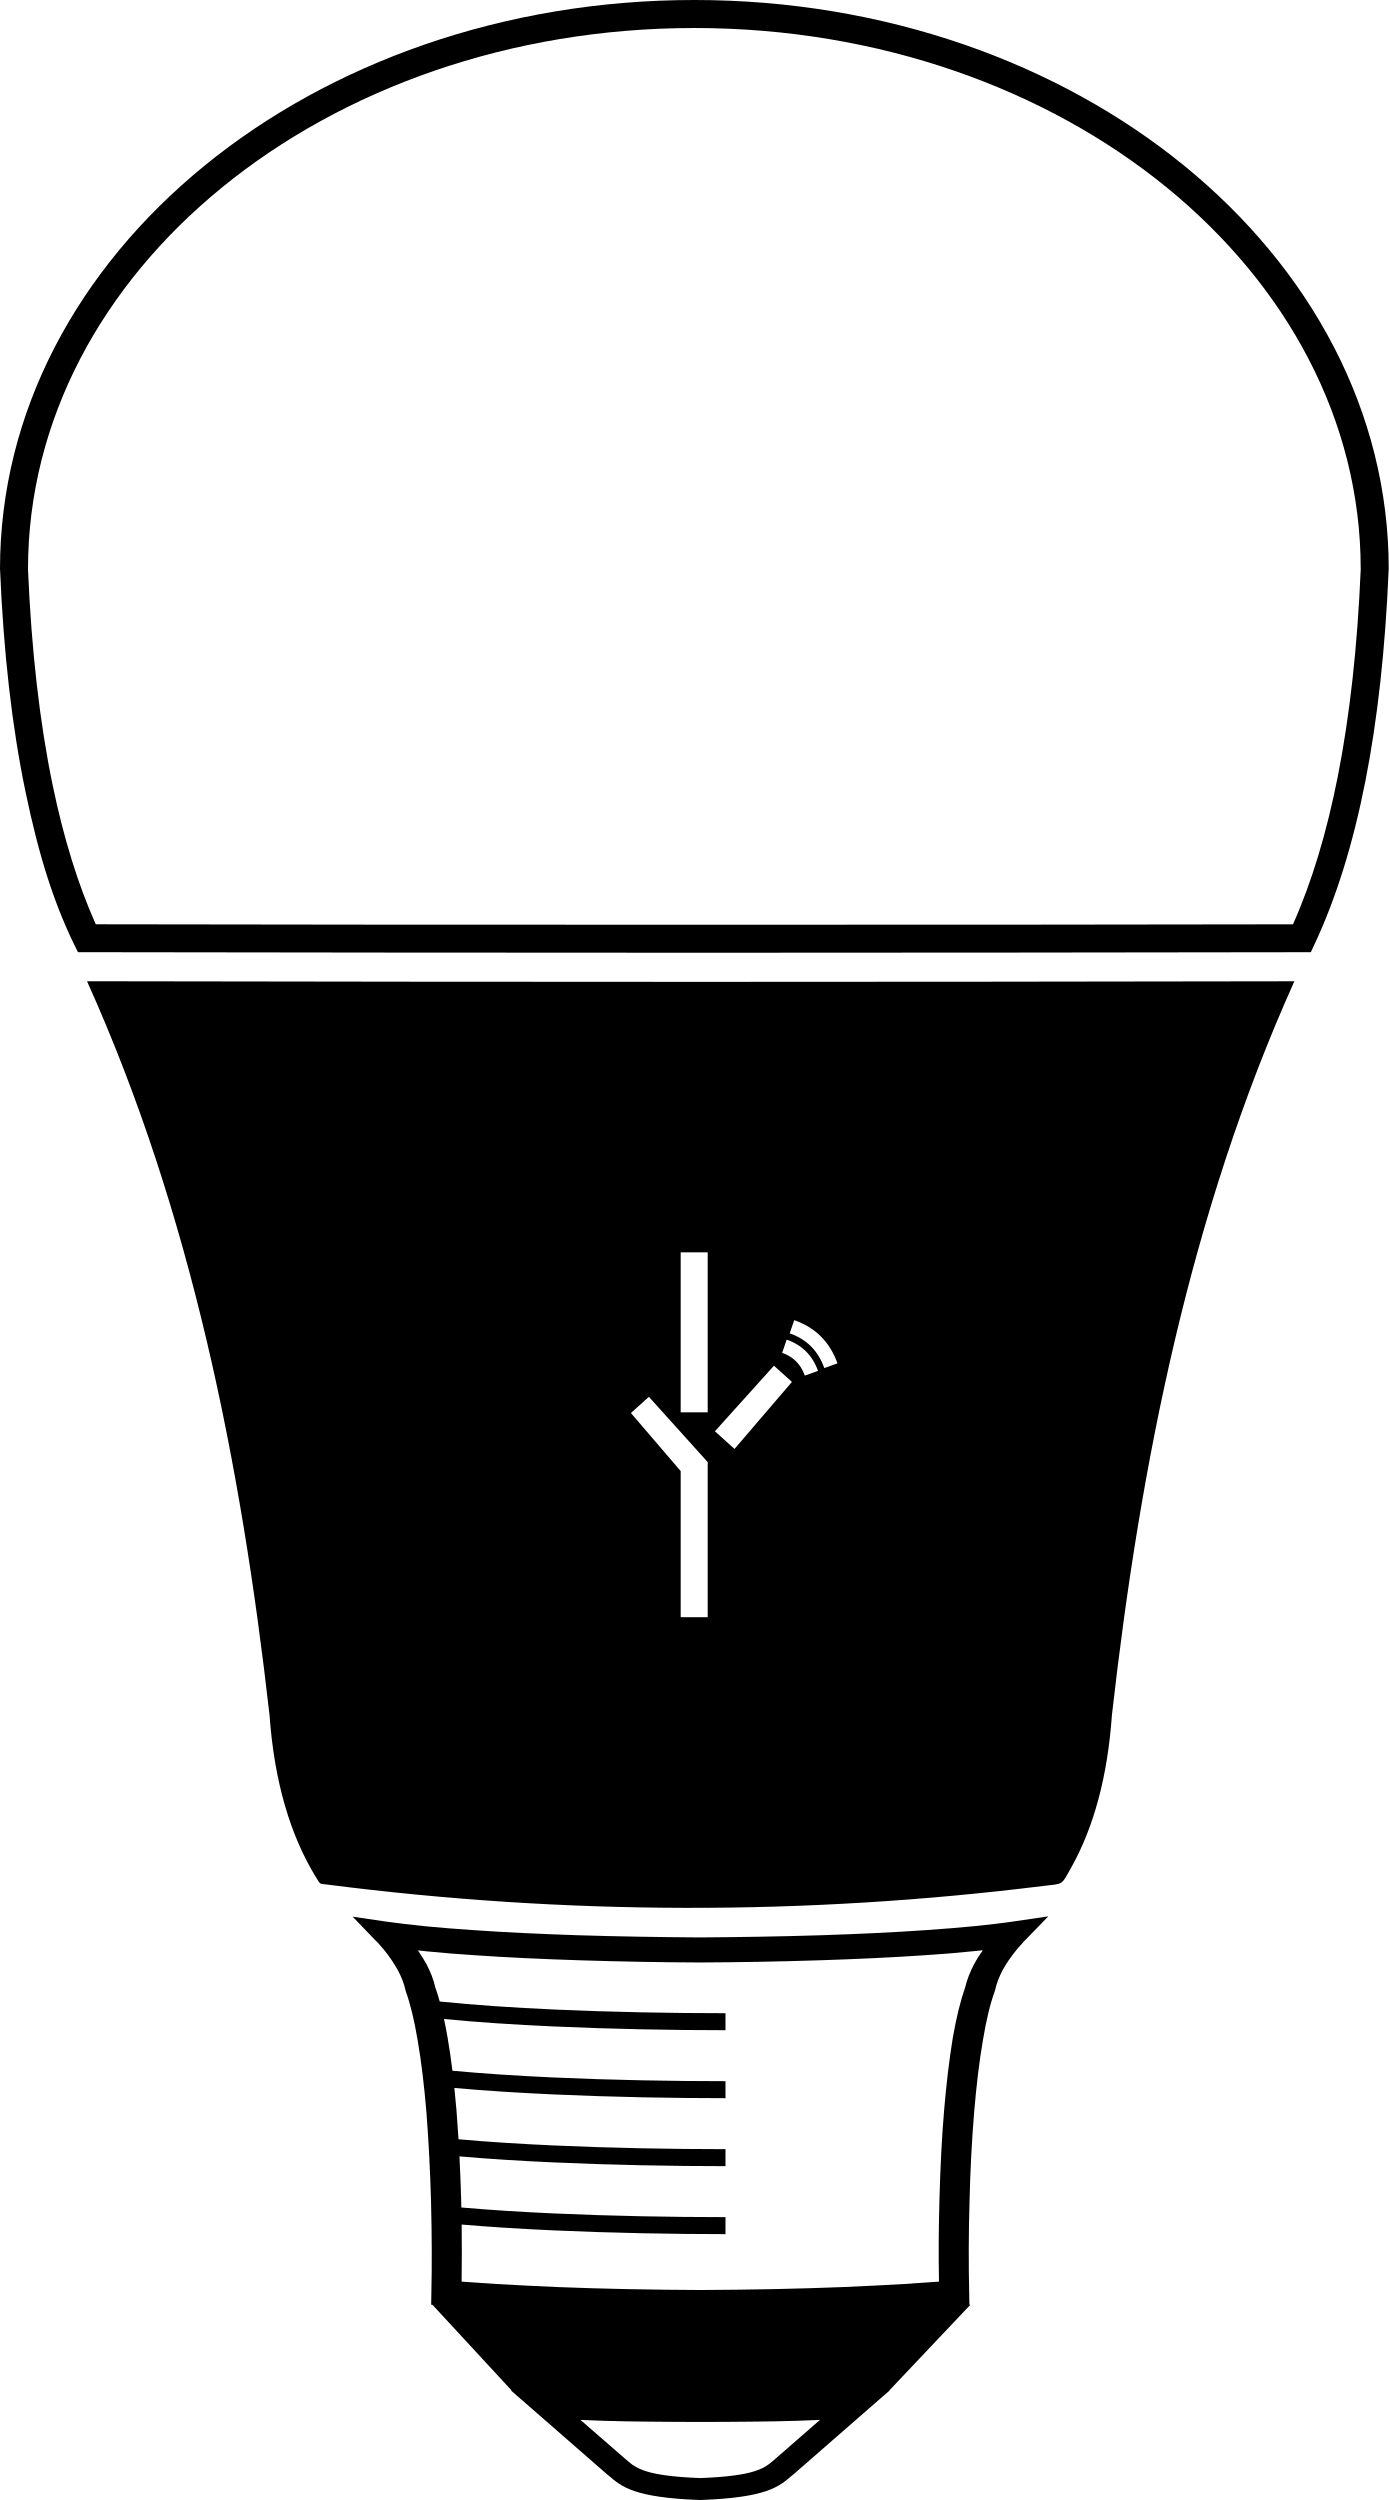
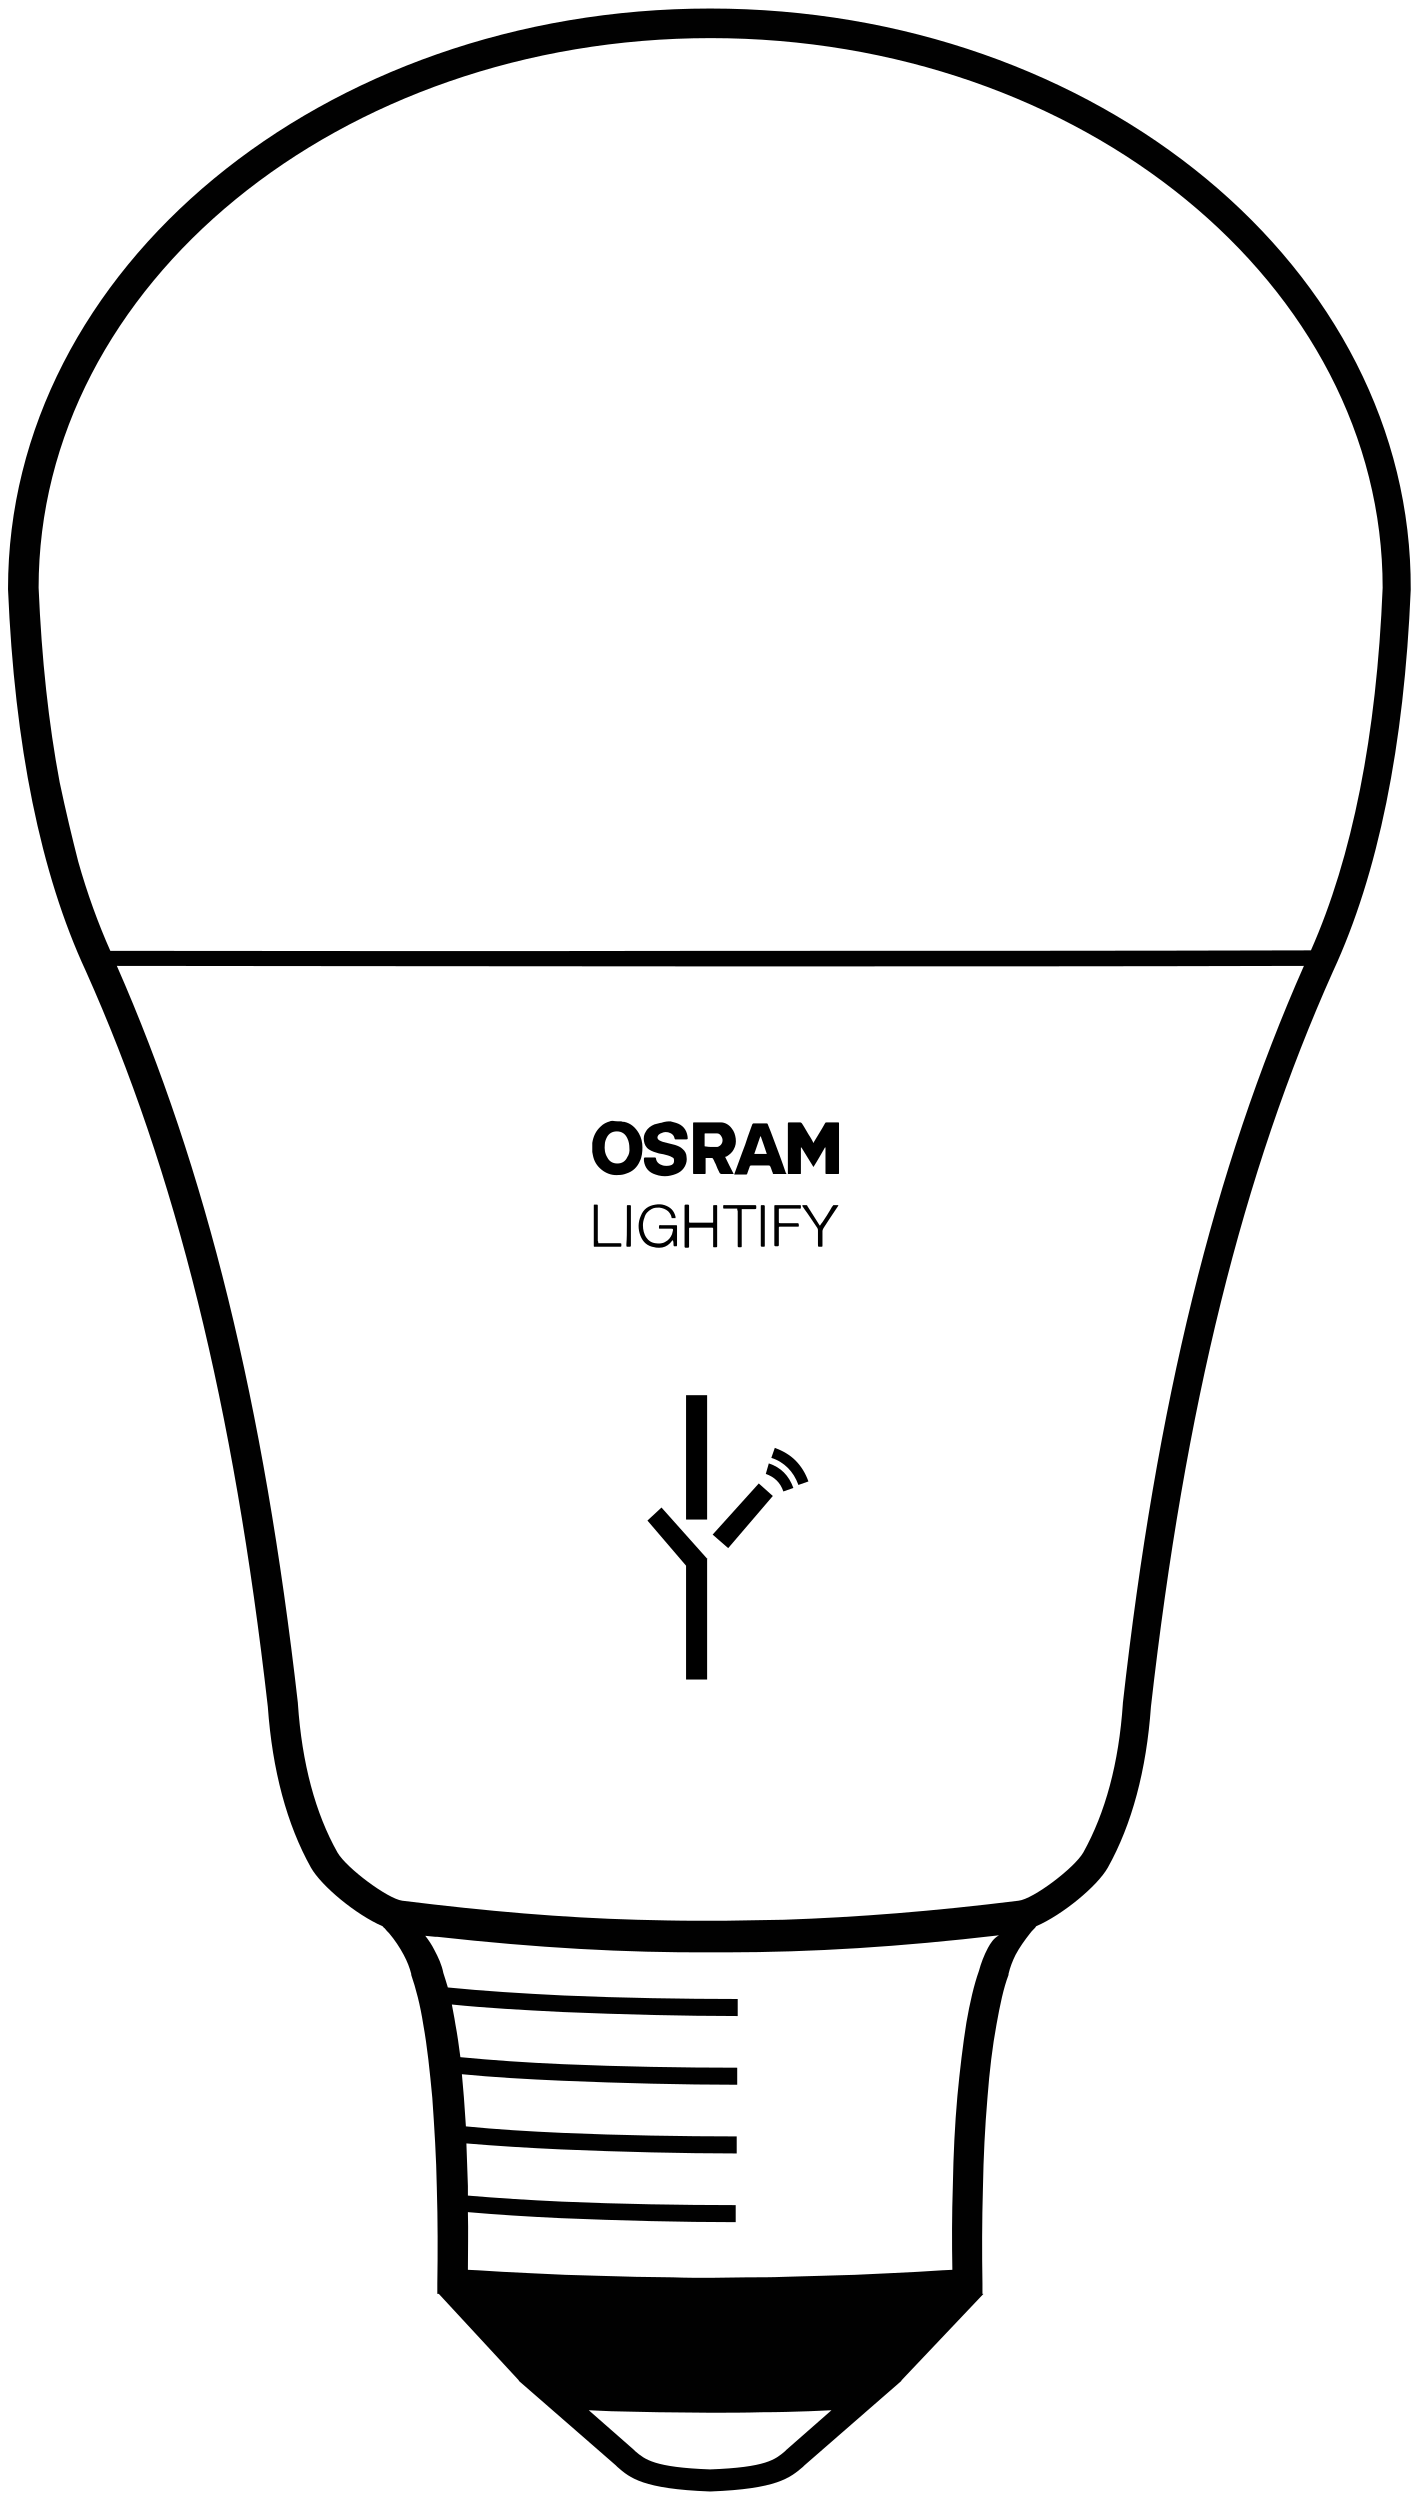
- <svg xmlns="http://www.w3.org/2000/svg" version="1.1" id="Layer_1" x="0px" y="0px" width="281.027px" height="505.91px" viewBox="0 0 281.027 505.91" enable-background="new 0 0 281.027 505.91" xml:space="preserve">
+ <svg xmlns="http://www.w3.org/2000/svg" version="1.1" id="Layer_1" x="0px" y="0px" viewBox="0 0 283.3 498.5" style="enable-background:new 0 0 283.3 498.5;" xml:space="preserve">
+   <style type="text/css">
+ 	.st0{fill:#010101;}
+ 	.st1{fill-rule:evenodd;clip-rule:evenodd;}
+ </style>
  <g>
-     <g>
-       <path d="M205.22,388.819c-2.373,0.358-5.022,0.656-7.912,0.954c-3.028,0.298-6.331,0.566-9.805,0.804    c-6.744,0.477-14.002,0.804-21.261,1.043c-8.395,0.268-16.858,0.388-24.666,0.447c-7.81-0.06-16.307-0.179-24.701-0.447    c-7.259-0.239-14.518-0.567-21.227-1.043c-3.441-0.239-6.673-0.477-9.599-0.775c-2.856-0.298-5.47-0.596-7.809-0.924l-6.88-1.013    l4.472,4.649c0.379,0.358,0.689,0.686,0.964,0.984v0.029c0.344,0.388,0.619,0.715,0.861,0.983    c1.101,1.342,2.098,2.802,2.889,4.262c0.689,1.282,1.205,2.593,1.48,3.845l0.034,0.149l0.034,0.119    c0.928,2.593,1.755,5.96,2.407,9.895c0.758,4.351,1.343,9.327,1.789,14.632c0.448,5.812,0.758,11.891,0.929,17.852    c0.172,6.646,0.206,13.202,0.069,19.074l-0.034,2.056l0.276,0.029l15.997,17.315h-0.138l5.436,4.739l14.036,12.248l0.034,0.029    l0.343,0.269c2.547,2.205,5.127,4.41,18.371,4.887h0.207c13.244-0.476,15.824-2.682,18.37-4.887l0.345-0.269l0.034-0.029    l14.036-12.248l5.435-4.739h-0.069l16.41-17.345h-0.207l-0.034-2.056c-0.137-5.871-0.137-12.427,0.07-19.074    c0.137-5.96,0.447-12.04,0.928-17.852c0.447-5.305,1.032-10.281,1.789-14.633c0.654-3.934,1.445-7.301,2.408-9.894l0.033-0.118    l0.035-0.15c0.275-1.252,0.791-2.564,1.445-3.845c0.791-1.46,1.822-2.921,2.924-4.262c0.24-0.268,0.515-0.625,0.894-1.014    c0.413-0.477,0.722-0.834,0.964-1.043l4.506-4.649L205.22,388.819z M156.919,497.568l-0.344,0.297    c-1.858,1.579-3.681,3.189-14.863,3.606c-11.181-0.417-13.004-2.027-14.862-3.606l-0.343-0.297l-9.048-7.869    c1.41,0.06,2.924,0.119,4.542,0.179c2.855,0.09,6.02,0.149,9.392,0.179c3.302,0.029,6.777,0.06,10.32,0.06    c3.544,0,7.019-0.03,10.321-0.06c3.371-0.03,6.537-0.089,9.392-0.179c1.617-0.06,3.131-0.119,4.507-0.179L156.919,497.568z     M197.102,397.522c-0.792,1.52-1.411,3.07-1.789,4.649c-0.964,2.771-1.823,6.259-2.512,10.282    c-0.721,4.38-1.307,9.387-1.754,14.692c-0.482,5.603-0.758,11.652-0.929,17.703c-0.172,5.812-0.206,11.563-0.103,16.868    l-2.133,0.149c-1.72,0.119-3.303,0.239-4.817,0.328c-2.098,0.12-4.129,0.239-6.089,0.329c-2.201,0.119-4.335,0.208-6.399,0.297    c-2.407,0.09-4.712,0.15-6.949,0.239c-2.443,0.06-4.85,0.119-7.155,0.179c-2.547,0.06-5.023,0.09-7.396,0.119    c-2.511,0.029-4.988,0.06-7.362,0.06c-2.374,0-4.851-0.029-7.362-0.06c-2.374-0.029-4.851-0.06-7.396-0.119    c-2.34-0.06-4.713-0.119-7.156-0.179c-2.236-0.089-4.575-0.149-6.949-0.239c-2.065-0.089-4.197-0.178-6.399-0.297    c-1.961-0.09-3.99-0.209-6.123-0.329c-1.48-0.089-3.097-0.207-4.783-0.328l-2.132-0.149c0.048-3.678,0.062-7.57,0.01-11.547    c5.747,0.495,12.046,0.882,18.529,1.176c11.854,0.538,24.196,0.762,34.86,0.762v-3.439c-10.755,0-23.072-0.22-34.712-0.748    c-6.548-0.297-12.923-0.693-18.74-1.203c-0.015-0.622-0.032-1.245-0.05-1.869c-0.081-2.84-0.192-5.68-0.334-8.474    c5.867,0.514,12.324,0.914,18.976,1.215c11.854,0.538,24.196,0.762,34.86,0.762v-3.439c-10.755,0-23.072-0.22-34.712-0.747    c-6.764-0.307-13.344-0.72-19.316-1.255c-0.119-1.96-0.253-3.888-0.403-5.765c-0.132-1.568-0.276-3.111-0.433-4.618    c6.137,0.557,12.961,0.987,20.004,1.307c11.854,0.538,24.196,0.762,34.86,0.762v-3.439c-10.755,0-23.072-0.221-34.712-0.748    c-7.233-0.328-14.254-0.778-20.547-1.368c-0.284-2.313-0.603-4.52-0.96-6.588c-0.233-1.358-0.48-2.653-0.745-3.881    c6.662,0.656,14.247,1.149,22.104,1.506c11.854,0.538,24.196,0.762,34.86,0.762v-3.439c-10.755,0-23.072-0.22-34.712-0.748    c-8.234-0.374-16.194-0.904-23.117-1.621c-0.283-1.022-0.584-1.978-0.902-2.861c-0.343-1.579-0.963-3.129-1.754-4.649    c-0.516-0.954-1.135-1.907-1.755-2.831l1.961,0.208c3.062,0.298,6.261,0.567,9.599,0.775c6.468,0.447,13.658,0.775,21.054,1.014    c8.222,0.268,16.581,0.417,24.356,0.446h0.035c7.774-0.029,16.169-0.179,24.391-0.446c7.363-0.239,14.587-0.567,21.055-1.014    c3.405-0.208,6.709-0.477,9.769-0.804l2.099-0.209C198.237,395.585,197.617,396.538,197.102,397.522z" />
-       <path d="M141.692,198.693c-37.448,0-78.819-0.042-124.079-0.125c21.083,46.824,31.168,97.623,36.928,148.491    c0.953,13.419,4.203,24.453,9.514,33.011c0.831,1.339,0.562,1.096,2.123,1.295c48.321,6.194,96.643,6.288,144.964,0.282    c4.085-0.507,3.528,0.03,5.602-3.662c4.641-8.263,7.397-18.572,8.268-30.926c5.76-50.865,15.843-101.662,36.924-148.484    C218.172,198.654,178.08,198.693,141.692,198.693z M137.746,253.421h5.466v32.378h-5.466V253.421z M143.212,295.981v31.287h-5.466    v-29.572l-10.073-11.754l3.64-3.278l11.883,13.195h0.016v0.017l0.052,0.058L143.212,295.981z M148.639,293.213l-3.967-3.573    l11.95-13.269l3.64,3.278L148.639,293.213z M162.869,278.372c-0.822-2.299-2.353-3.835-4.592-4.608l0.919-2.669    c3.103,1.071,5.217,3.18,6.341,6.325L162.869,278.372z M166.81,276.847c-0.63-1.762-1.527-3.225-2.691-4.388    c-1.166-1.166-2.605-2.045-4.316-2.636l0.919-2.668c2.139,0.738,3.94,1.839,5.401,3.3c1.464,1.463,2.582,3.277,3.355,5.439    L166.81,276.847z" />
-       <path d="M276.293,158.135c-2.495,12.662-5.919,23.639-10.27,32.93l-0.761,1.625l-1.796,0.003    c-18.317,0.032-37.57,0.057-57.762,0.073c-29.307,0.023-50.511,0.035-63.303,0.035c-13.618,0-35.168-0.012-64.653-0.036    c-19.557-0.016-38.231-0.04-56.022-0.071l-5.951-0.009c-4.762-9.376-7.918-19.462-10.647-32.629    c-2.706-13.054-4.413-27.987-5.117-44.797L0,115.148c0-31.904,15.813-60.755,41.377-81.61C66.778,12.817,101.831,0,140.513,0    c38.683,0,73.736,12.817,99.137,33.538c25.564,20.855,41.377,49.706,41.377,81.61l-0.011,0.111    C280.344,131.278,278.77,145.57,276.293,158.135 M261.65,187.049c3.789-8.494,6.817-18.494,9.085-29.999    c2.426-12.311,3.969-26.279,4.629-41.902h-0.006c0-30.125-15.009-57.431-39.273-77.225    c-24.428-19.928-58.216-32.254-95.572-32.254c-37.355,0-71.143,12.326-95.571,32.254c-24.265,19.794-39.273,47.1-39.273,77.225    H5.663c0.694,16.453,2.362,31.046,5.001,43.779c2.218,10.695,5.122,20.067,8.714,28.115c18.494,0.034,37.95,0.059,58.37,0.076    c11.656,0.009,33.206,0.014,64.653,0.014c31.287,0,52.284-0.004,63.303-0.013C225.23,187.104,243.878,187.08,261.65,187.049" />
-     </g>
+     <path class="st0" d="M141.6,1.7c-77.2,0-140,51.9-140,115.7v0.1c1.3,31.1,6.5,56.7,15.5,76.1c18,40.2,29.5,86.8,36.3,146.7   c0.9,12.7,3.8,23.5,8.6,32.1c2.1,3.7,9,9.4,14.3,11.7c0.1,0.1,0.2,0.3,0.4,0.4l0,0c0.3,0.4,0.6,0.7,0.9,1c1.1,1.3,2.1,2.8,2.9,4.3   c0.7,1.3,1.2,2.6,1.5,3.8v0.1v0.1c0.9,2.6,1.8,6,2.4,9.9c0.8,4.4,1.3,9.3,1.8,14.6c0.4,5.8,0.8,11.9,0.9,17.9   c0.2,6.6,0.2,13.2,0.1,19.1v2.1h0.3l16,17.3h-0.1l5.4,4.7l14,12.2l0,0l0.3,0.3c2.5,2.2,5.1,4.4,18.4,4.9h0.2   c13.2-0.5,15.8-2.7,18.4-4.9l0.3-0.3l0,0l14-12.2l5.4-4.7h-0.1l16.4-17.3c-0.1,0-0.1,0-0.2,0v-2.1c-0.1-5.9-0.1-12.4,0.1-19.1   c0.1-6,0.4-12,0.9-17.9c0.4-5.3,1-10.3,1.8-14.6c0.7-3.9,1.4-7.3,2.4-9.9v-0.1v-0.1c0.3-1.3,0.8-2.6,1.4-3.8   c0.8-1.5,1.8-2.9,2.9-4.3c0.2-0.3,0.5-0.6,0.9-1c0.1-0.1,0.2-0.2,0.3-0.4c5.3-2.3,12.2-8,14.3-11.7c4.8-8.6,7.7-19.4,8.6-32.1   c6.8-59.8,18.3-106.4,36.3-146.6c9-19.4,14.2-45,15.5-76.1v-0.1C281.6,53.6,218.8,1.7,141.6,1.7z M22,189.6   c-2.4-5.4-4.6-11.4-6.4-17.8c-1.2-4.7-2.5-10.1-3.7-15.8c-2.2-11.7-3.6-24.6-4.2-38.8c0-60.4,60.1-109.6,134-109.6   s134,49.2,134,109.6c-1.2,29.5-6.1,53.8-14.3,72.3c-35.7,0.1-75.3,0.1-117.8,0.1C102.4,189.7,32.5,189.6,22,189.6z M156.8,488.5   l-0.3,0.3c-1.9,1.6-3.7,3.2-14.9,3.6c-11.2-0.4-13-2-14.9-3.6l-0.3-0.3l-9-7.9c1.4,0.1,2.9,0.1,4.5,0.2c2.9,0.1,6,0.1,9.4,0.2   c3.3,0,6.8,0.1,10.3,0.1s7,0,10.3-0.1c3.4,0,6.5-0.1,9.4-0.2c1.6-0.1,3.1-0.1,4.5-0.2L156.8,488.5z M197,388.4   c-0.8,1.5-1.4,3.1-1.8,4.6c-1,2.8-1.8,6.3-2.5,10.3c-0.7,4.4-1.3,9.4-1.8,14.7c-0.5,5.6-0.8,11.7-0.9,17.7   c-0.2,5.8-0.2,11.6-0.1,16.9l-2.1,0.1c-1.7,0.1-3.3,0.2-4.8,0.3c-2.1,0.1-4.1,0.2-6.1,0.3c-2.2,0.1-4.3,0.2-6.4,0.3   c-2.4,0.1-4.7,0.1-6.9,0.2c-2.4,0.1-4.9,0.1-7.2,0.2c-2.5,0.1-5,0.1-7.4,0.1c-2.5,0-5,0.1-7.4,0.1s-4.9,0-7.4-0.1   c-2.4,0-4.9-0.1-7.4-0.1c-2.3-0.1-4.7-0.1-7.2-0.2c-2.2-0.1-4.6-0.1-6.9-0.2c-2.1-0.1-4.2-0.2-6.4-0.3c-2-0.1-4-0.2-6.1-0.3   c-1.5-0.1-3.1-0.2-4.8-0.3l-2.1-0.1c0-3.7,0.1-7.6,0-11.5c5.7,0.5,12,0.9,18.5,1.2c11.9,0.5,24.2,0.8,34.9,0.8v-3.4   c-10.8,0-23.1-0.2-34.7-0.7c-6.5-0.3-12.9-0.7-18.7-1.2c0-0.6,0-1.2,0-1.9c-0.1-2.8-0.2-5.7-0.3-8.5c5.9,0.5,12.3,0.9,19,1.2   c11.9,0.5,24.2,0.8,34.9,0.8V426c-10.8,0-23.1-0.2-34.7-0.7c-6.8-0.3-13.3-0.7-19.3-1.3c-0.1-2-0.3-3.9-0.4-5.8   c-0.1-1.6-0.3-3.1-0.4-4.6c6.1,0.6,13,1,20,1.3c11.9,0.5,24.2,0.8,34.9,0.8v-3.4c-10.8,0-23.1-0.2-34.7-0.7   c-7.2-0.3-14.3-0.8-20.5-1.4c-0.3-2.3-0.6-4.5-1-6.6c-0.2-1.4-0.5-2.7-0.7-3.9c6.7,0.7,14.2,1.1,22.1,1.5   c11.9,0.5,24.2,0.8,34.9,0.8v-3.4c-10.8,0-23.1-0.2-34.7-0.7c-8.2-0.4-16.2-0.9-23.1-1.6c-0.3-1-0.6-2-0.9-2.9   c-0.3-1.6-1-3.1-1.8-4.6c-0.5-1-1.1-1.9-1.8-2.8l2,0.2c0.1,0,0.2,0,0.4,0c19.8,2.2,37.4,3.2,54.8,3.1c0.9,0,1.9,0,2.8,0   c17.2,0,34.7-1.1,54.4-3.4C198.1,386.5,197.5,387.5,197,388.4z M223.9,339.6v0.1c-0.8,11.9-3.5,21.8-7.9,29.7   c-1.8,3.1-10,9.3-12.9,9.6c-16.9,2.1-32.1,3.3-46.8,3.8c-4.1,0.1-8.1,0.1-12,0.2c-0.9,0-1.8,0-2.7,0s-1.8,0-2.7,0   c-3.8,0-7.8-0.1-11.9-0.2c-14.7-0.4-29.9-1.7-46.8-3.8c-2.9-0.4-11.1-6.5-12.9-9.6c-4.4-7.8-7.1-17.8-7.9-29.7v-0.1   c-6.8-59.7-18.3-106.5-36.1-147c14.1,0,80.5,0.1,120.2,0.1c42,0,81.2,0,116.5-0.1C242.1,233.1,230.6,279.9,223.9,339.6z" />
+   </g>
+   <polygon class="st1" points="154.1,298.3 151.3,295.8 142.1,306 145.2,308.7 " />
+   <path class="st1" d="M153.3,291.8c2.4,0.8,4,2.4,4.9,4.9l-2,0.7c-0.6-1.8-1.8-2.9-3.5-3.5L153.3,291.8z" />
+   <path class="st1" d="M154.5,288.7c1.6,0.6,3,1.4,4.1,2.5c1.1,1.1,2,2.5,2.6,4.2l-2,0.7c-0.5-1.4-1.2-2.5-2.1-3.4  c-0.9-0.9-2-1.6-3.3-2L154.5,288.7z" />
+   <polygon class="st1" points="141,310.8 141,310.8 141,310.8 141.1,310.8 141,310.9 141,334.9 136.8,334.9 136.8,312.2 129.1,303.2   131.9,300.6 " />
+   <rect x="136.8" y="278.2" class="st1" width="4.2" height="24.8" />
+   <g>
+     <path d="M123.9,223.6c0.2,0.1,0.4,0.1,0.6,0.1c1.3,0.3,2.2,1.1,2.9,2.3c0.5,0.9,0.7,1.8,0.7,2.8c0,0.9-0.1,1.9-0.5,2.7   c-0.5,1.2-1.4,2.1-2.7,2.5c-0.5,0.2-1,0.3-1.6,0.3c-1.1,0.1-2.1-0.2-3-0.8c-1-0.7-1.7-1.6-2-2.8c-0.1-0.3-0.1-0.6-0.2-1   c0-0.6,0-1.1,0-1.7c0,0,0-0.1,0-0.1c0.2-1.3,0.7-2.4,1.7-3.3c0.5-0.5,1.1-0.8,1.8-1c0.2-0.1,0.4-0.1,0.6-0.1   C122.8,223.6,123.4,223.6,123.9,223.6z M125.5,228.9c0-0.6-0.1-1.3-0.4-1.9c-0.4-0.9-1.1-1.4-2.1-1.4c-0.9,0-1.6,0.4-2,1.2   c-0.2,0.4-0.4,0.9-0.4,1.4c-0.1,0.9,0,1.8,0.5,2.6c0.4,0.8,1.1,1.2,2,1.2c0.9,0,1.6-0.4,2-1.3C125.4,230.3,125.6,229.6,125.5,228.9   z" />
+     <path d="M133.7,223.6c0.3,0.1,0.7,0.2,1.1,0.3c1.3,0.4,2.1,1.3,2.3,2.7c0,0,0,0,0,0.1c0.1,0.5,0,0.5-0.5,0.5c-0.6,0-1.2,0-1.8,0   c-0.2,0-0.2,0-0.3-0.2c-0.1-0.6-0.5-1-1.2-1.2c-0.4-0.1-0.9-0.1-1.3,0.1c-0.3,0.1-0.5,0.2-0.7,0.4c-0.3,0.4-0.3,0.8,0.2,1.1   c0.2,0.1,0.4,0.2,0.7,0.3c0.8,0.2,1.6,0.4,2.4,0.6c0.6,0.2,1.1,0.4,1.5,0.8c0.5,0.4,0.8,1,0.8,1.6c0.1,0.6,0,1.2-0.3,1.8   c-0.3,0.6-0.8,1.1-1.4,1.4c-0.6,0.3-1.3,0.5-2,0.6c-0.8,0.1-1.7,0-2.5-0.3c-1.3-0.4-2.1-1.3-2.3-2.7c0-0.2,0-0.4,0-0.5   c0-0.1,0.1-0.2,0.2-0.2c0.7,0,1.4,0,2,0c0.1,0,0.2,0.1,0.2,0.2c0.1,0.8,0.7,1.2,1.4,1.4c0.5,0.1,0.9,0.1,1.4,0s0.8-0.4,0.8-0.9   c0-0.3,0-0.6-0.3-0.7c-0.3-0.2-0.6-0.3-0.9-0.4c-0.6-0.2-1.2-0.3-1.8-0.4c-0.7-0.2-1.4-0.4-2-0.8c-0.6-0.4-0.9-1-1-1.7   c-0.1-0.7,0-1.3,0.4-1.9c0.4-0.7,1-1.1,1.7-1.4c0.4-0.1,0.8-0.2,1.2-0.3c0,0,0.1,0,0.1,0C132.7,223.6,133.2,223.6,133.7,223.6z" />
+     <path d="M162.2,232.7c-0.8-1.3-1.6-2.6-2.4-3.9c0,0,0,0-0.1,0c0,0.1,0,0.2,0,0.3c0,1.5,0,3.1,0,4.6c0,0.1,0,0.1,0,0.2   c0,0.2,0,0.2-0.2,0.2c-0.7,0-1.5,0-2.2,0c-0.2,0-0.2,0-0.2-0.2c0-0.1,0-0.1,0-0.2c0-3.2,0-6.3,0-9.5c0-0.4,0-0.4,0.4-0.4   c0.7,0,1.3,0,2,0c0.2,0,0.3,0.1,0.4,0.2c0.6,0.9,1.1,1.9,1.7,2.8c0.2,0.3,0.4,0.7,0.6,1.1c0.1-0.1,0.1-0.1,0.1-0.2   c0.7-1.2,1.5-2.4,2.2-3.7c0.1-0.2,0.2-0.2,0.4-0.2c0.7,0,1.4,0,2.1,0c0.3,0,0.3,0,0.3,0.3c0,3.2,0,6.5,0,9.7c0,0.3,0,0.3-0.3,0.3   c-0.7,0-1.4,0-2.1,0c-0.3,0-0.3,0-0.3-0.3c0-1.6,0-3.1,0-4.7c0-0.1,0-0.2,0-0.3c0,0,0,0-0.1,0C163.8,230,163.1,231.3,162.2,232.7z" />
+     <path d="M144.6,230.7c0.5,1.1,1.1,2.2,1.7,3.4c-0.1,0-0.2,0-0.2,0c-0.7,0-1.5,0-2.2,0c-0.2,0-0.3-0.1-0.4-0.2   c-0.3-0.6-0.6-1.2-0.8-1.8c-0.2-0.3-0.3-0.7-0.5-1c-0.1-0.2-0.2-0.2-0.3-0.2c-0.3,0-0.7,0-1,0c-0.1,0-0.1,0-0.2,0   c0,0.1,0,0.2,0,0.3c0,0.9,0,1.7,0,2.6c0,0.3,0,0.3-0.3,0.3c-0.6,0-1.2,0-1.9,0c-0.3,0-0.3,0-0.3-0.3c0-3.2,0-6.5,0-9.7   c0-0.3,0-0.3,0.3-0.3c1.7,0,3.5,0,5.2,0c0.9,0,1.7,0.5,2.2,1.2c0.5,0.6,0.7,1.3,0.8,2c0.1,0.8,0,1.5-0.4,2.2   c-0.3,0.6-0.8,1-1.4,1.4C144.8,230.6,144.7,230.6,144.6,230.7C144.7,230.6,144.7,230.7,144.6,230.7z M141.9,228.7c0.3,0,0.7,0,1,0   c0.1,0,0.3,0,0.4-0.1c0.7-0.3,1-1.2,0.6-1.9c-0.2-0.4-0.5-0.7-0.9-0.7c-0.8,0-1.5,0-2.3,0c-0.2,0-0.2,0-0.2,0.2c0,0.7,0,1.5,0,2.2   c0,0.2,0,0.2,0.2,0.2C141.2,228.7,141.6,228.7,141.9,228.7z" />
+     <path d="M156.8,234.1c-0.1,0-0.2,0-0.3,0c-0.7,0-1.4,0-2.1,0c-0.3,0-0.3,0-0.3-0.2c-0.2-0.4-0.3-0.9-0.5-1.3   c-0.1-0.1-0.1-0.2-0.3-0.2c-1.2,0-2.3,0-3.5,0c-0.2,0-0.3,0.1-0.3,0.2c-0.2,0.5-0.3,0.9-0.5,1.4c0,0.1-0.1,0.2-0.2,0.2   c-0.8,0-1.5,0-2.3,0c0,0-0.1,0-0.1,0c0-0.1,0.1-0.2,0.1-0.3c0.5-1.4,1-2.7,1.5-4.1c0.4-1,0.8-2.1,1.1-3.1c0.3-0.8,0.6-1.7,0.9-2.5   c0.1-0.1,0.1-0.2,0.3-0.2c0.8,0,1.7,0,2.5,0c0.2,0,0.3,0.1,0.3,0.2c0.2,0.5,0.4,1,0.6,1.5c0.6,1.6,1.2,3.2,1.8,4.8   c0.4,1.1,0.8,2.2,1.2,3.4C156.7,233.8,156.8,233.9,156.8,234.1z M152.9,230.1c-0.4-1.2-0.8-2.4-1.2-3.5c0,0,0,0-0.1,0   c-0.4,1.2-0.8,2.3-1.2,3.5C151.2,230.1,152,230.1,152.9,230.1z" />
+     <path d="M134.1,247.3c-0.2,0.2-0.3,0.4-0.5,0.6c-0.6,0.6-1.3,0.9-2.1,0.9c-0.3,0-0.7,0-1-0.1c-1.4-0.2-2.3-1-2.8-2.3   c-0.5-1.3-0.5-2.7,0.1-4c0.5-1.3,1.5-2,2.9-2.2c0.6-0.1,1.2-0.1,1.8,0.1c1.2,0.4,1.9,1.1,2.2,2.3c0,0.1,0,0.1,0,0.2   c0,0,0,0.1,0,0.1c-0.2,0-0.5,0-0.7,0c-0.1,0-0.1-0.1-0.1-0.2c-0.1-0.5-0.4-0.9-0.7-1.2c-0.5-0.4-1-0.6-1.7-0.7   c-0.6,0-1.1,0-1.6,0.3c-0.7,0.4-1.2,0.9-1.4,1.7c-0.2,0.5-0.3,1-0.3,1.5c0,0.9,0.2,1.8,0.7,2.5c0.4,0.6,1,1,1.8,1.1   c0.7,0.1,1.4,0.1,2-0.3c0.6-0.3,1-0.8,1.3-1.5c0.1-0.3,0.1-0.5,0.2-0.8c0-0.2,0-0.3-0.3-0.3c-0.7,0-1.4,0-2.1,0c-0.1,0-0.1,0-0.2,0   c-0.2,0-0.2,0-0.2-0.2c0-0.6,0-0.5,0.5-0.5c0.9,0,1.9,0,2.8,0c0.3,0,0.3,0,0.3,0.3c0,1.2,0,2.4,0,3.6c0,0.1,0,0.3-0.1,0.3   c-0.2,0-0.3,0-0.5,0c0,0-0.1-0.1-0.1-0.2c0-0.3,0-0.6-0.1-0.9C134.2,247.4,134.1,247.3,134.1,247.3z" />
+     <path d="M136.5,244.4c0-1.3,0-2.5,0-3.8c0-0.1,0-0.1,0-0.2c0-0.1,0.1-0.2,0.2-0.2c0.2,0,0.4,0,0.5,0c0.1,0,0.2,0.1,0.2,0.2   c0,0.1,0,0.1,0,0.2c0,1,0,1.9,0,2.9c0,0.3,0,0.3,0.3,0.3c1.4,0,2.8,0,4.2,0c0.1,0,0.1,0,0.2,0s0.1-0.1,0.1-0.1c0-0.1,0-0.1,0-0.2   c0-1,0-1.9,0-2.9c0-0.3,0-0.3,0.3-0.3c0.6,0,0.5-0.1,0.5,0.5c0,2.4,0,4.9,0,7.4c0,0.1,0,0.1,0,0.2c0,0.3,0,0.3-0.3,0.3   c-0.1,0-0.2,0-0.3,0c-0.2,0-0.2,0-0.2-0.2c0-0.1,0-0.1,0-0.2c0-1.1,0-2.1,0-3.2c0-0.3,0-0.3-0.3-0.3c-1.4,0-2.8,0-4.2,0   c-0.3,0-0.3,0-0.3,0.3c0,1.1,0,2.2,0,3.3c0,0.1,0,0.1,0,0.2c0,0.1-0.1,0.2-0.2,0.2c-0.2,0-0.3,0-0.5,0c-0.1,0-0.2-0.1-0.2-0.2   c0-0.1,0-0.1,0-0.2C136.5,246.9,136.5,245.7,136.5,244.4z" />
+     <path d="M154.4,244.4c0-1.3,0-2.6,0-3.8c0-0.3,0-0.3,0.3-0.3c1.6,0,3.1,0,4.7,0c0.3,0,0.3,0,0.3,0.3c0,0.5,0,0.4-0.4,0.4   c-1.2,0-2.4,0-3.6,0c-0.1,0-0.1,0-0.2,0c-0.2,0-0.2,0-0.2,0.2c0,0.2,0,0.4,0,0.6c0,0.6,0,1.1,0,1.7c0,0.4,0,0.4,0.3,0.4   c1.1,0,2.1,0,3.2,0c0.1,0,0.1,0,0.2,0c0,0,0.1,0,0.1,0c0.3,0.1,0.1,0.3,0.2,0.5c0,0.1,0,0.2-0.2,0.2c-0.3,0-0.6,0-0.9,0   c-0.9,0-1.7,0-2.6,0c-0.3,0-0.3,0-0.3,0.3c0,1.1,0,2.2,0,3.2c0,0.1,0,0.1,0,0.2c0,0.1-0.1,0.2-0.2,0.2c-0.2,0-0.4,0-0.5,0   c-0.1,0-0.2-0.1-0.2-0.2c0-0.1,0-0.1,0-0.2C154.4,246.9,154.4,245.7,154.4,244.4z" />
+     <path d="M160,240.3c0.3,0,0.6,0,0.8,0c0.1,0,0.2,0.1,0.2,0.2c0.6,1,1.3,2,1.9,3c0.2,0.3,0.3,0.5,0.5,0.8c0,0,0.1,0.1,0.1,0.1   c0.2-0.3,0.3-0.5,0.5-0.7c0.6-0.9,1.2-1.8,1.7-2.7c0.1-0.2,0.2-0.4,0.4-0.6c0-0.1,0.1-0.1,0.2-0.1c0.3,0,0.6,0,0.9,0   c-0.1,0.1-0.1,0.2-0.1,0.2c-0.6,0.9-1.2,1.8-1.8,2.7c-0.4,0.6-0.7,1.1-1.1,1.7c-0.1,0.2-0.2,0.4-0.2,0.6c0,0.9,0,1.9,0,2.8   c0,0.3,0,0.3-0.3,0.3c-0.6,0-0.6,0.1-0.6-0.6c0-0.9,0-1.7,0-2.6c0-0.2,0-0.3-0.1-0.5c-0.9-1.3-1.7-2.6-2.6-3.8   c-0.1-0.2-0.3-0.4-0.4-0.6C160,240.5,160,240.4,160,240.3C160,240.3,160,240.3,160,240.3z" />
+     <path d="M147,241c-0.1,0-0.2,0-0.3,0c-0.7,0-1.5,0-2.2,0c-0.3,0-0.3,0-0.3-0.3c0-0.5,0-0.4,0.4-0.4c1.9,0,3.9,0,5.8,0   c0.4,0,0.4,0,0.4,0.4c0,0,0,0.1,0,0.1c0,0.2,0,0.3-0.3,0.3c-0.8,0-1.5,0-2.3,0c-0.1,0-0.2,0-0.3,0c0,0.1,0,0.2,0,0.4   c0,2.2,0,4.5,0,6.7c0,0.1,0,0.1,0,0.2c0,0.3,0,0.3-0.3,0.3c-0.1,0-0.2,0-0.3,0c-0.1,0-0.2-0.1-0.2-0.2c0-0.1,0-0.2,0-0.2   c0-2.3,0-4.5,0-6.8C147,241.3,147,241.2,147,241z" />
+     <path d="M119.3,247.9c0.2,0,0.3,0,0.4,0c1.3,0,2.6,0,3.9,0c0.3,0,0.3,0,0.3,0.4c0,0.3,0,0.3-0.4,0.3c-1.6,0-3.2,0-4.8,0   c-0.1,0-0.1,0-0.2,0c-0.1,0-0.1-0.1-0.1-0.2c0-0.1,0-0.1,0-0.2c0-2.5,0-5,0-7.6c0-0.1,0-0.1,0-0.2c0-0.2,0-0.2,0.2-0.2   c0.1,0,0.3,0,0.4,0c0.2,0,0.2,0.1,0.2,0.2c0,0.1,0,0.1,0,0.2c0,2.3,0,4.5,0,6.8C119.3,247.6,119.3,247.7,119.3,247.9z" />
+     <path d="M125,244.4c0-1.3,0-2.6,0-3.8c0-0.3,0-0.3,0.3-0.3c0.6,0,0.5,0,0.5,0.5c0,2.5,0,4.9,0,7.4c0,0.4,0,0.4-0.4,0.4   c-0.5,0-0.5,0.1-0.5-0.5C125,246.9,125,245.7,125,244.4z" />
+     <path d="M151.7,244.4c0-1.3,0-2.6,0-3.8c0-0.3,0-0.3,0.3-0.3c0.1,0,0.2,0,0.3,0c0.1,0,0.2,0.1,0.2,0.2c0,0.1,0,0.1,0,0.2   c0,2.5,0,5,0,7.5c0,0,0,0.1,0,0.1c0,0.3,0,0.3-0.3,0.3c-0.1,0-0.2,0-0.3,0c-0.1,0-0.2-0.1-0.2-0.2c0-0.1,0-0.1,0-0.2   C151.7,246.9,151.7,245.7,151.7,244.4z" />
  </g>
</svg>
